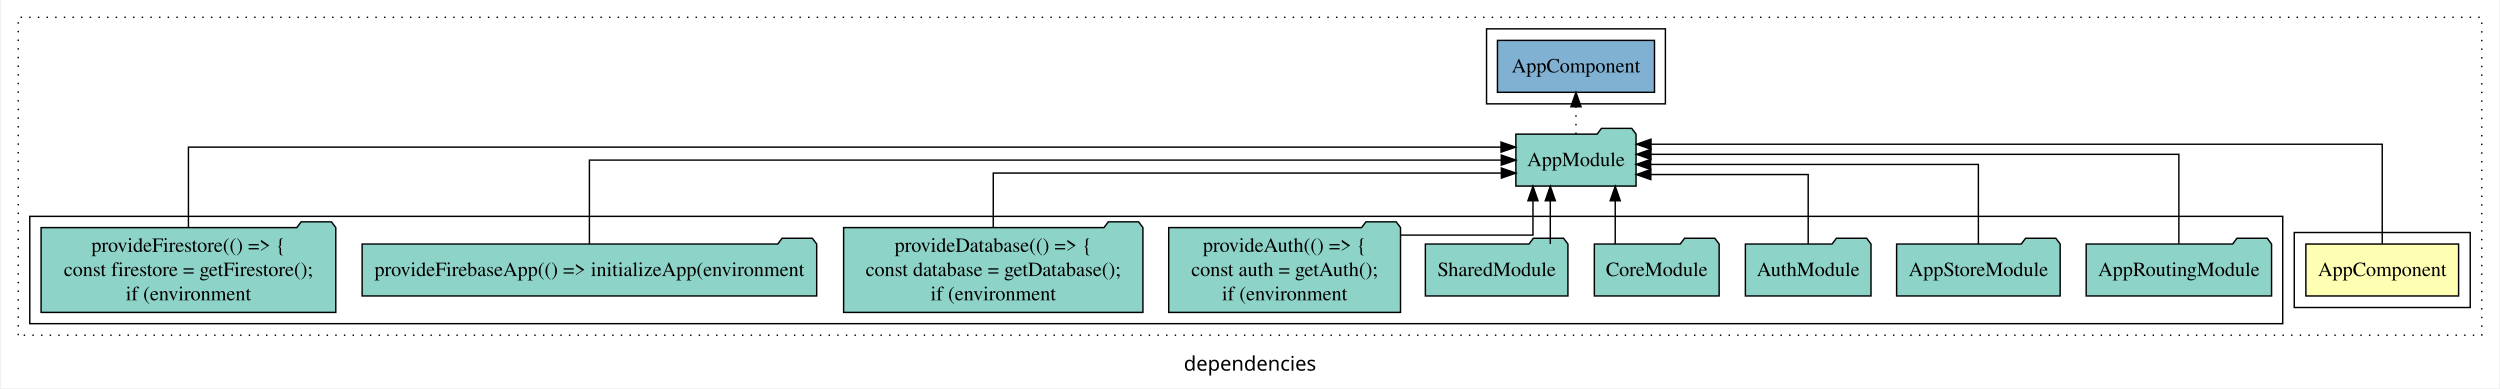
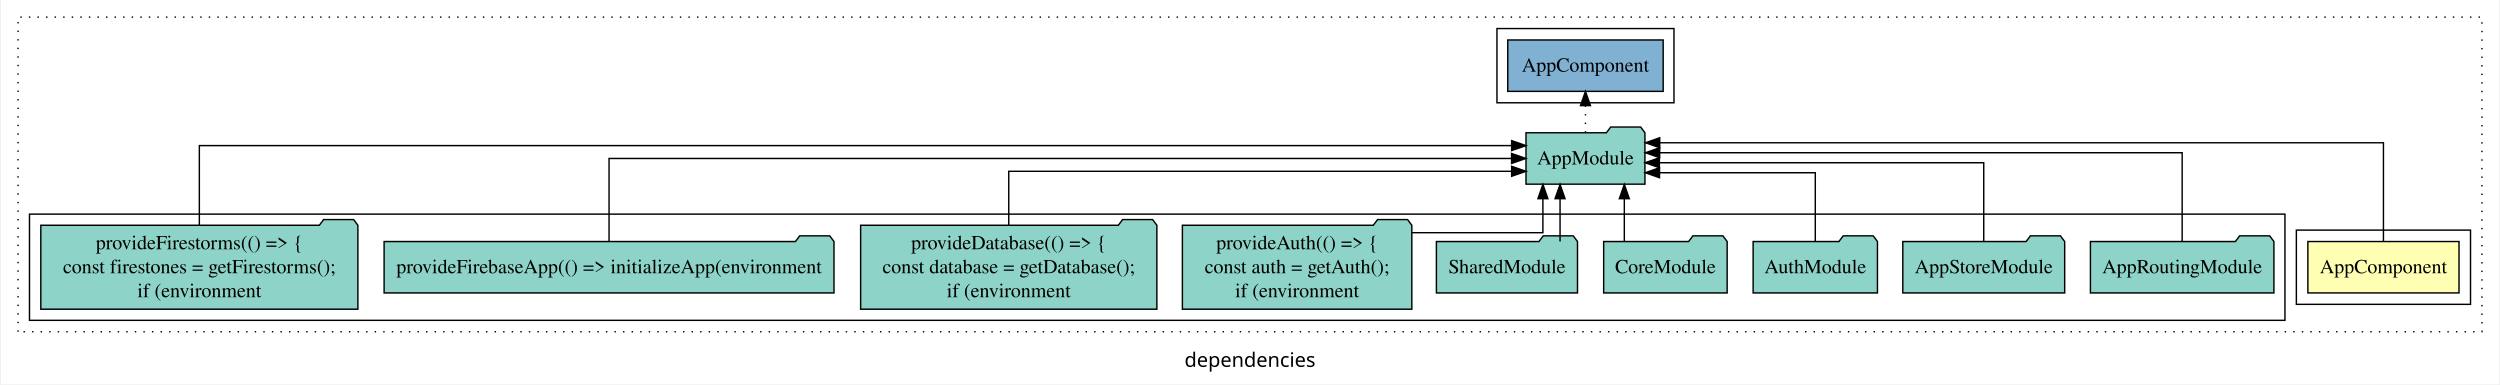
- <svg xmlns="http://www.w3.org/2000/svg" width="1732pt" height="269pt" viewBox="0.00 0.00 1732.00 269.20">
+ <svg xmlns="http://www.w3.org/2000/svg" width="1750pt" height="269pt" viewBox="0.00 0.00 1750.00 269.20">
  <g id="graph0" class="graph" transform="scale(1 1) rotate(0) translate(4 265.2)">
-     <polygon fill="white" stroke="transparent" points="-4,4 -4,-265.2 1728,-265.2 1728,4 -4,4" />
-     <text text-anchor="middle" x="862" y="-8.2" font-family="sans-serif" font-size="14.00">dependencies</text>
+     <polygon fill="white" stroke="transparent" points="-4,4 -4,-265.2 1746,-265.2 1746,4 -4,4" />
+     <text text-anchor="middle" x="871" y="-8.2" font-family="sans-serif" font-size="14.00">dependencies</text>
    <g id="clust1" class="cluster">
-       <polygon fill="none" stroke="black" stroke-dasharray="1,5" points="8,-32.8 8,-253.2 1716,-253.2 1716,-32.8 8,-32.8" />
+       <polygon fill="none" stroke="black" stroke-dasharray="1,5" points="8,-32.8 8,-253.2 1734,-253.2 1734,-32.8 8,-32.8" />
    </g>
    <g id="clust2" class="cluster">
-       <polygon fill="none" stroke="black" points="1586,-52 1586,-104 1708,-104 1708,-52 1586,-52" />
+       <polygon fill="none" stroke="black" points="1604,-52 1604,-104 1726,-104 1726,-52 1604,-52" />
    </g>
    <g id="clust4" class="cluster">
-       <polygon fill="none" stroke="black" points="16,-40.8 16,-115.2 1578,-115.2 1578,-40.8 16,-40.8" />
+       <polygon fill="none" stroke="black" points="16,-40.8 16,-115.2 1596,-115.2 1596,-40.8 16,-40.8" />
    </g>
    <g id="clust6" class="cluster">
-       <polygon fill="none" stroke="black" points="1026,-193.2 1026,-245.2 1150,-245.2 1150,-193.2 1026,-193.2" />
+       <polygon fill="none" stroke="black" points="1044,-193.2 1044,-245.2 1168,-245.2 1168,-193.2 1044,-193.2" />
    </g>
    <g id="node1" class="node">
-       <polygon fill="#ffffb3" stroke="black" points="1699.94,-96 1594.06,-96 1594.06,-60 1699.94,-60 1699.94,-96" />
-       <text text-anchor="middle" x="1647" y="-73.8" font-family="Times,serif" font-size="14.00">AppComponent</text>
+       <polygon fill="#ffffb3" stroke="black" points="1717.94,-96 1612.06,-96 1612.06,-60 1717.94,-60 1717.94,-96" />
+       <text text-anchor="middle" x="1665" y="-73.8" font-family="Times,serif" font-size="14.00">AppComponent</text>
    </g>
    <g id="node2" class="node">
-       <polygon fill="#8dd3c7" stroke="black" points="1129.66,-172.2 1126.66,-176.2 1105.66,-176.2 1102.66,-172.2 1046.34,-172.2 1046.34,-136.2 1129.66,-136.2 1129.66,-172.2" />
-       <text text-anchor="middle" x="1088" y="-150" font-family="Times,serif" font-size="14.00">AppModule</text>
+       <polygon fill="#8dd3c7" stroke="black" points="1147.66,-172.2 1144.66,-176.2 1123.66,-176.2 1120.66,-172.2 1064.34,-172.2 1064.34,-136.2 1147.66,-136.2 1147.66,-172.2" />
+       <text text-anchor="middle" x="1106" y="-150" font-family="Times,serif" font-size="14.00">AppModule</text>
    </g>
    <g id="edge1" class="edge">
-       <path fill="none" stroke="black" d="M1647,-96.07C1647,-121.61 1647,-165.2 1647,-165.2 1647,-165.2 1140.02,-165.2 1140.02,-165.2" />
-       <polygon fill="black" stroke="black" points="1140.02,-161.7 1130.02,-165.2 1140.02,-168.7 1140.02,-161.7" />
+       <path fill="none" stroke="black" d="M1665,-96.07C1665,-121.61 1665,-165.2 1665,-165.2 1665,-165.2 1158.02,-165.2 1158.02,-165.2" />
+       <polygon fill="black" stroke="black" points="1158.02,-161.7 1148.02,-165.2 1158.02,-168.7 1158.02,-161.7" />
    </g>
    <g id="node12" class="node">
-       <polygon fill="#80b1d3" stroke="black" points="1142.44,-237.2 1033.56,-237.2 1033.56,-201.2 1142.44,-201.2 1142.44,-237.2" />
-       <text text-anchor="middle" x="1088" y="-215" font-family="Times,serif" font-size="14.00">AppComponent </text>
+       <polygon fill="#80b1d3" stroke="black" points="1160.44,-237.2 1051.56,-237.2 1051.56,-201.2 1160.44,-201.2 1160.44,-237.2" />
+       <text text-anchor="middle" x="1106" y="-215" font-family="Times,serif" font-size="14.00">AppComponent </text>
    </g>
    <g id="edge11" class="edge">
-       <path fill="none" stroke="black" stroke-dasharray="1,5" d="M1088,-172.31C1088,-172.31 1088,-191.19 1088,-191.19" />
-       <polygon fill="black" stroke="black" points="1084.5,-191.19 1088,-201.19 1091.5,-191.19 1084.5,-191.19" />
+       <path fill="none" stroke="black" stroke-dasharray="1,5" d="M1106,-172.31C1106,-172.31 1106,-191.19 1106,-191.19" />
+       <polygon fill="black" stroke="black" points="1102.5,-191.19 1106,-201.19 1109.5,-191.19 1102.5,-191.19" />
    </g>
    <g id="node3" class="node">
-       <polygon fill="#8dd3c7" stroke="black" points="1570.27,-96 1567.27,-100 1546.27,-100 1543.27,-96 1441.73,-96 1441.73,-60 1570.27,-60 1570.27,-96" />
-       <text text-anchor="middle" x="1506" y="-73.8" font-family="Times,serif" font-size="14.00">AppRoutingModule</text>
+       <polygon fill="#8dd3c7" stroke="black" points="1588.27,-96 1585.27,-100 1564.27,-100 1561.27,-96 1459.73,-96 1459.73,-60 1588.27,-60 1588.27,-96" />
+       <text text-anchor="middle" x="1524" y="-73.8" font-family="Times,serif" font-size="14.00">AppRoutingModule</text>
    </g>
    <g id="edge2" class="edge">
-       <path fill="none" stroke="black" d="M1506,-96.2C1506,-119.86 1506,-158.2 1506,-158.2 1506,-158.2 1139.99,-158.2 1139.99,-158.2" />
-       <polygon fill="black" stroke="black" points="1139.99,-154.7 1129.99,-158.2 1139.99,-161.7 1139.99,-154.7" />
+       <path fill="none" stroke="black" d="M1524,-96.2C1524,-119.86 1524,-158.2 1524,-158.2 1524,-158.2 1157.99,-158.2 1157.99,-158.2" />
+       <polygon fill="black" stroke="black" points="1157.99,-154.7 1147.99,-158.2 1157.99,-161.7 1157.99,-154.7" />
    </g>
    <g id="node4" class="node">
-       <polygon fill="#8dd3c7" stroke="black" points="1423.7,-96 1420.7,-100 1399.7,-100 1396.7,-96 1310.3,-96 1310.3,-60 1423.7,-60 1423.7,-96" />
-       <text text-anchor="middle" x="1367" y="-73.8" font-family="Times,serif" font-size="14.00">AppStoreModule</text>
+       <polygon fill="#8dd3c7" stroke="black" points="1441.7,-96 1438.7,-100 1417.7,-100 1414.7,-96 1328.3,-96 1328.3,-60 1441.7,-60 1441.7,-96" />
+       <text text-anchor="middle" x="1385" y="-73.8" font-family="Times,serif" font-size="14.00">AppStoreModule</text>
    </g>
    <g id="edge3" class="edge">
-       <path fill="none" stroke="black" d="M1367,-96.09C1367,-117.77 1367,-151.2 1367,-151.2 1367,-151.2 1139.77,-151.2 1139.77,-151.2" />
-       <polygon fill="black" stroke="black" points="1139.77,-147.7 1129.77,-151.2 1139.77,-154.7 1139.77,-147.7" />
+       <path fill="none" stroke="black" d="M1385,-96.09C1385,-117.77 1385,-151.2 1385,-151.2 1385,-151.2 1157.77,-151.2 1157.77,-151.2" />
+       <polygon fill="black" stroke="black" points="1157.77,-147.7 1147.77,-151.2 1157.77,-154.7 1157.77,-147.7" />
    </g>
    <g id="node5" class="node">
-       <polygon fill="#8dd3c7" stroke="black" points="1292.55,-96 1289.55,-100 1268.55,-100 1265.55,-96 1205.45,-96 1205.45,-60 1292.55,-60 1292.55,-96" />
-       <text text-anchor="middle" x="1249" y="-73.8" font-family="Times,serif" font-size="14.00">AuthModule</text>
+       <polygon fill="#8dd3c7" stroke="black" points="1310.55,-96 1307.55,-100 1286.55,-100 1283.55,-96 1223.45,-96 1223.45,-60 1310.55,-60 1310.55,-96" />
+       <text text-anchor="middle" x="1267" y="-73.8" font-family="Times,serif" font-size="14.00">AuthModule</text>
    </g>
    <g id="edge4" class="edge">
-       <path fill="none" stroke="black" d="M1249,-96.09C1249,-115.69 1249,-144.2 1249,-144.2 1249,-144.2 1139.88,-144.2 1139.88,-144.2" />
-       <polygon fill="black" stroke="black" points="1139.88,-140.7 1129.88,-144.2 1139.88,-147.7 1139.88,-140.7" />
+       <path fill="none" stroke="black" d="M1267,-96.09C1267,-115.69 1267,-144.2 1267,-144.2 1267,-144.2 1157.88,-144.2 1157.88,-144.2" />
+       <polygon fill="black" stroke="black" points="1157.88,-140.7 1147.88,-144.2 1157.88,-147.7 1157.88,-140.7" />
    </g>
    <g id="node6" class="node">
-       <polygon fill="#8dd3c7" stroke="black" points="1187.26,-96 1184.26,-100 1163.26,-100 1160.26,-96 1100.74,-96 1100.74,-60 1187.26,-60 1187.26,-96" />
-       <text text-anchor="middle" x="1144" y="-73.8" font-family="Times,serif" font-size="14.00">CoreModule</text>
+       <polygon fill="#8dd3c7" stroke="black" points="1205.26,-96 1202.26,-100 1181.26,-100 1178.26,-96 1118.74,-96 1118.74,-60 1205.26,-60 1205.26,-96" />
+       <text text-anchor="middle" x="1162" y="-73.8" font-family="Times,serif" font-size="14.00">CoreModule</text>
    </g>
    <g id="edge5" class="edge">
-       <path fill="none" stroke="black" d="M1115.22,-96.06C1115.22,-96.06 1115.22,-126.01 1115.22,-126.01" />
-       <polygon fill="black" stroke="black" points="1111.72,-126.01 1115.22,-136.01 1118.72,-126.01 1111.72,-126.01" />
+       <path fill="none" stroke="black" d="M1133.22,-96.06C1133.22,-96.06 1133.22,-126.01 1133.22,-126.01" />
+       <polygon fill="black" stroke="black" points="1129.72,-126.01 1133.22,-136.01 1136.72,-126.01 1129.72,-126.01" />
    </g>
    <g id="node7" class="node">
-       <polygon fill="#8dd3c7" stroke="black" points="1082.42,-96 1079.42,-100 1058.42,-100 1055.42,-96 983.58,-96 983.58,-60 1082.42,-60 1082.42,-96" />
-       <text text-anchor="middle" x="1033" y="-73.8" font-family="Times,serif" font-size="14.00">SharedModule</text>
+       <polygon fill="#8dd3c7" stroke="black" points="1100.42,-96 1097.42,-100 1076.42,-100 1073.42,-96 1001.58,-96 1001.58,-60 1100.42,-60 1100.42,-96" />
+       <text text-anchor="middle" x="1051" y="-73.8" font-family="Times,serif" font-size="14.00">SharedModule</text>
    </g>
    <g id="edge6" class="edge">
-       <path fill="none" stroke="black" d="M1070.2,-96.06C1070.2,-96.06 1070.2,-126.01 1070.2,-126.01" />
-       <polygon fill="black" stroke="black" points="1066.7,-126.01 1070.2,-136.01 1073.7,-126.01 1066.7,-126.01" />
+       <path fill="none" stroke="black" d="M1088.2,-96.06C1088.2,-96.06 1088.2,-126.01 1088.2,-126.01" />
+       <polygon fill="black" stroke="black" points="1084.7,-126.01 1088.2,-136.01 1091.7,-126.01 1084.7,-126.01" />
    </g>
    <g id="node8" class="node">
-       <polygon fill="#8dd3c7" stroke="black" points="966.36,-107.4 963.36,-111.4 942.36,-111.4 939.36,-107.4 805.64,-107.4 805.64,-48.6 966.36,-48.6 966.36,-107.4" />
-       <text text-anchor="middle" x="886" y="-90.6" font-family="Times,serif" font-size="14.00">provideAuth(() =&gt; {</text>
-       <text text-anchor="middle" x="886" y="-73.8" font-family="Times,serif" font-size="14.00">    const auth = getAuth();</text>
-       <text text-anchor="middle" x="886" y="-57" font-family="Times,serif" font-size="14.00">    if (environment</text>
+       <polygon fill="#8dd3c7" stroke="black" points="984.36,-107.4 981.36,-111.4 960.36,-111.4 957.36,-107.4 823.64,-107.4 823.64,-48.6 984.36,-48.6 984.36,-107.4" />
+       <text text-anchor="middle" x="904" y="-90.6" font-family="Times,serif" font-size="14.00">provideAuth(() =&gt; {</text>
+       <text text-anchor="middle" x="904" y="-73.8" font-family="Times,serif" font-size="14.00">    const auth = getAuth();</text>
+       <text text-anchor="middle" x="904" y="-57" font-family="Times,serif" font-size="14.00">    if (environment</text>
    </g>
    <g id="edge7" class="edge">
-       <path fill="none" stroke="black" d="M966.3,-102.2C1011.18,-102.2 1058.18,-102.2 1058.18,-102.2 1058.18,-102.2 1058.18,-126.01 1058.18,-126.01" />
-       <polygon fill="black" stroke="black" points="1054.68,-126.01 1058.18,-136.01 1061.68,-126.01 1054.68,-126.01" />
+       <path fill="none" stroke="black" d="M984.3,-102.2C1029.18,-102.2 1076.18,-102.2 1076.18,-102.2 1076.18,-102.2 1076.18,-126.01 1076.18,-126.01" />
+       <polygon fill="black" stroke="black" points="1072.68,-126.01 1076.18,-136.01 1079.68,-126.01 1072.68,-126.01" />
    </g>
    <g id="node9" class="node">
-       <polygon fill="#8dd3c7" stroke="black" points="787.76,-107.4 784.76,-111.4 763.76,-111.4 760.76,-107.4 580.24,-107.4 580.24,-48.6 787.76,-48.6 787.76,-107.4" />
-       <text text-anchor="middle" x="684" y="-90.6" font-family="Times,serif" font-size="14.00">provideDatabase(() =&gt; {</text>
-       <text text-anchor="middle" x="684" y="-73.8" font-family="Times,serif" font-size="14.00">    const database = getDatabase();</text>
-       <text text-anchor="middle" x="684" y="-57" font-family="Times,serif" font-size="14.00">    if (environment</text>
+       <polygon fill="#8dd3c7" stroke="black" points="805.76,-107.4 802.76,-111.4 781.76,-111.4 778.76,-107.4 598.24,-107.4 598.24,-48.6 805.76,-48.6 805.76,-107.4" />
+       <text text-anchor="middle" x="702" y="-90.6" font-family="Times,serif" font-size="14.00">provideDatabase(() =&gt; {</text>
+       <text text-anchor="middle" x="702" y="-73.8" font-family="Times,serif" font-size="14.00">    const database = getDatabase();</text>
+       <text text-anchor="middle" x="702" y="-57" font-family="Times,serif" font-size="14.00">    if (environment</text>
    </g>
    <g id="edge8" class="edge">
-       <path fill="none" stroke="black" d="M684,-107.28C684,-125.39 684,-145.2 684,-145.2 684,-145.2 1036.29,-145.2 1036.29,-145.2" />
-       <polygon fill="black" stroke="black" points="1036.29,-148.7 1046.29,-145.2 1036.29,-141.7 1036.29,-148.7" />
+       <path fill="none" stroke="black" d="M702,-107.28C702,-125.39 702,-145.2 702,-145.2 702,-145.2 1054.29,-145.2 1054.29,-145.2" />
+       <polygon fill="black" stroke="black" points="1054.29,-148.7 1064.29,-145.2 1054.29,-141.7 1054.29,-148.7" />
    </g>
    <g id="node10" class="node">
-       <polygon fill="#8dd3c7" stroke="black" points="561.58,-96 558.58,-100 537.58,-100 534.58,-96 246.42,-96 246.42,-60 561.58,-60 561.58,-96" />
-       <text text-anchor="middle" x="404" y="-73.8" font-family="Times,serif" font-size="14.00">provideFirebaseApp(() =&gt; initializeApp(environment</text>
+       <polygon fill="#8dd3c7" stroke="black" points="579.58,-96 576.58,-100 555.58,-100 552.58,-96 264.42,-96 264.42,-60 579.58,-60 579.58,-96" />
+       <text text-anchor="middle" x="422" y="-73.8" font-family="Times,serif" font-size="14.00">provideFirebaseApp(() =&gt; initializeApp(environment</text>
    </g>
    <g id="edge9" class="edge">
-       <path fill="none" stroke="black" d="M404,-96.06C404,-118.59 404,-154.2 404,-154.2 404,-154.2 1036.24,-154.2 1036.24,-154.2" />
-       <polygon fill="black" stroke="black" points="1036.24,-157.7 1046.24,-154.2 1036.24,-150.7 1036.24,-157.7" />
+       <path fill="none" stroke="black" d="M422,-96.06C422,-118.59 422,-154.2 422,-154.2 422,-154.2 1054.24,-154.2 1054.24,-154.2" />
+       <polygon fill="black" stroke="black" points="1054.24,-157.7 1064.24,-154.2 1054.24,-150.7 1054.24,-157.7" />
    </g>
    <g id="node11" class="node">
-       <polygon fill="#8dd3c7" stroke="black" points="228.16,-107.4 225.16,-111.4 204.16,-111.4 201.16,-107.4 23.84,-107.4 23.84,-48.6 228.16,-48.6 228.16,-107.4" />
-       <text text-anchor="middle" x="126" y="-90.6" font-family="Times,serif" font-size="14.00">provideFirestore(() =&gt; {</text>
-       <text text-anchor="middle" x="126" y="-73.8" font-family="Times,serif" font-size="14.00">    const firestore = getFirestore();</text>
-       <text text-anchor="middle" x="126" y="-57" font-family="Times,serif" font-size="14.00">    if (environment</text>
+       <polygon fill="#8dd3c7" stroke="black" points="246.06,-107.4 243.06,-111.4 222.06,-111.4 219.06,-107.4 23.94,-107.4 23.94,-48.6 246.06,-48.6 246.06,-107.4" />
+       <text text-anchor="middle" x="135" y="-90.6" font-family="Times,serif" font-size="14.00">provideFirestorms(() =&gt; {</text>
+       <text text-anchor="middle" x="135" y="-73.8" font-family="Times,serif" font-size="14.00">    const firestones = getFirestorms();</text>
+       <text text-anchor="middle" x="135" y="-57" font-family="Times,serif" font-size="14.00">    if (environment</text>
    </g>
    <g id="edge10" class="edge">
-       <path fill="none" stroke="black" d="M126,-107.32C126,-131.97 126,-163.2 126,-163.2 126,-163.2 1036.05,-163.2 1036.05,-163.2" />
-       <polygon fill="black" stroke="black" points="1036.05,-166.7 1046.05,-163.2 1036.05,-159.7 1036.05,-166.7" />
+       <path fill="none" stroke="black" d="M135,-107.32C135,-131.97 135,-163.2 135,-163.2 135,-163.2 1054.28,-163.2 1054.28,-163.2" />
+       <polygon fill="black" stroke="black" points="1054.28,-166.7 1064.28,-163.2 1054.28,-159.7 1054.28,-166.7" />
    </g>
  </g>
</svg>
